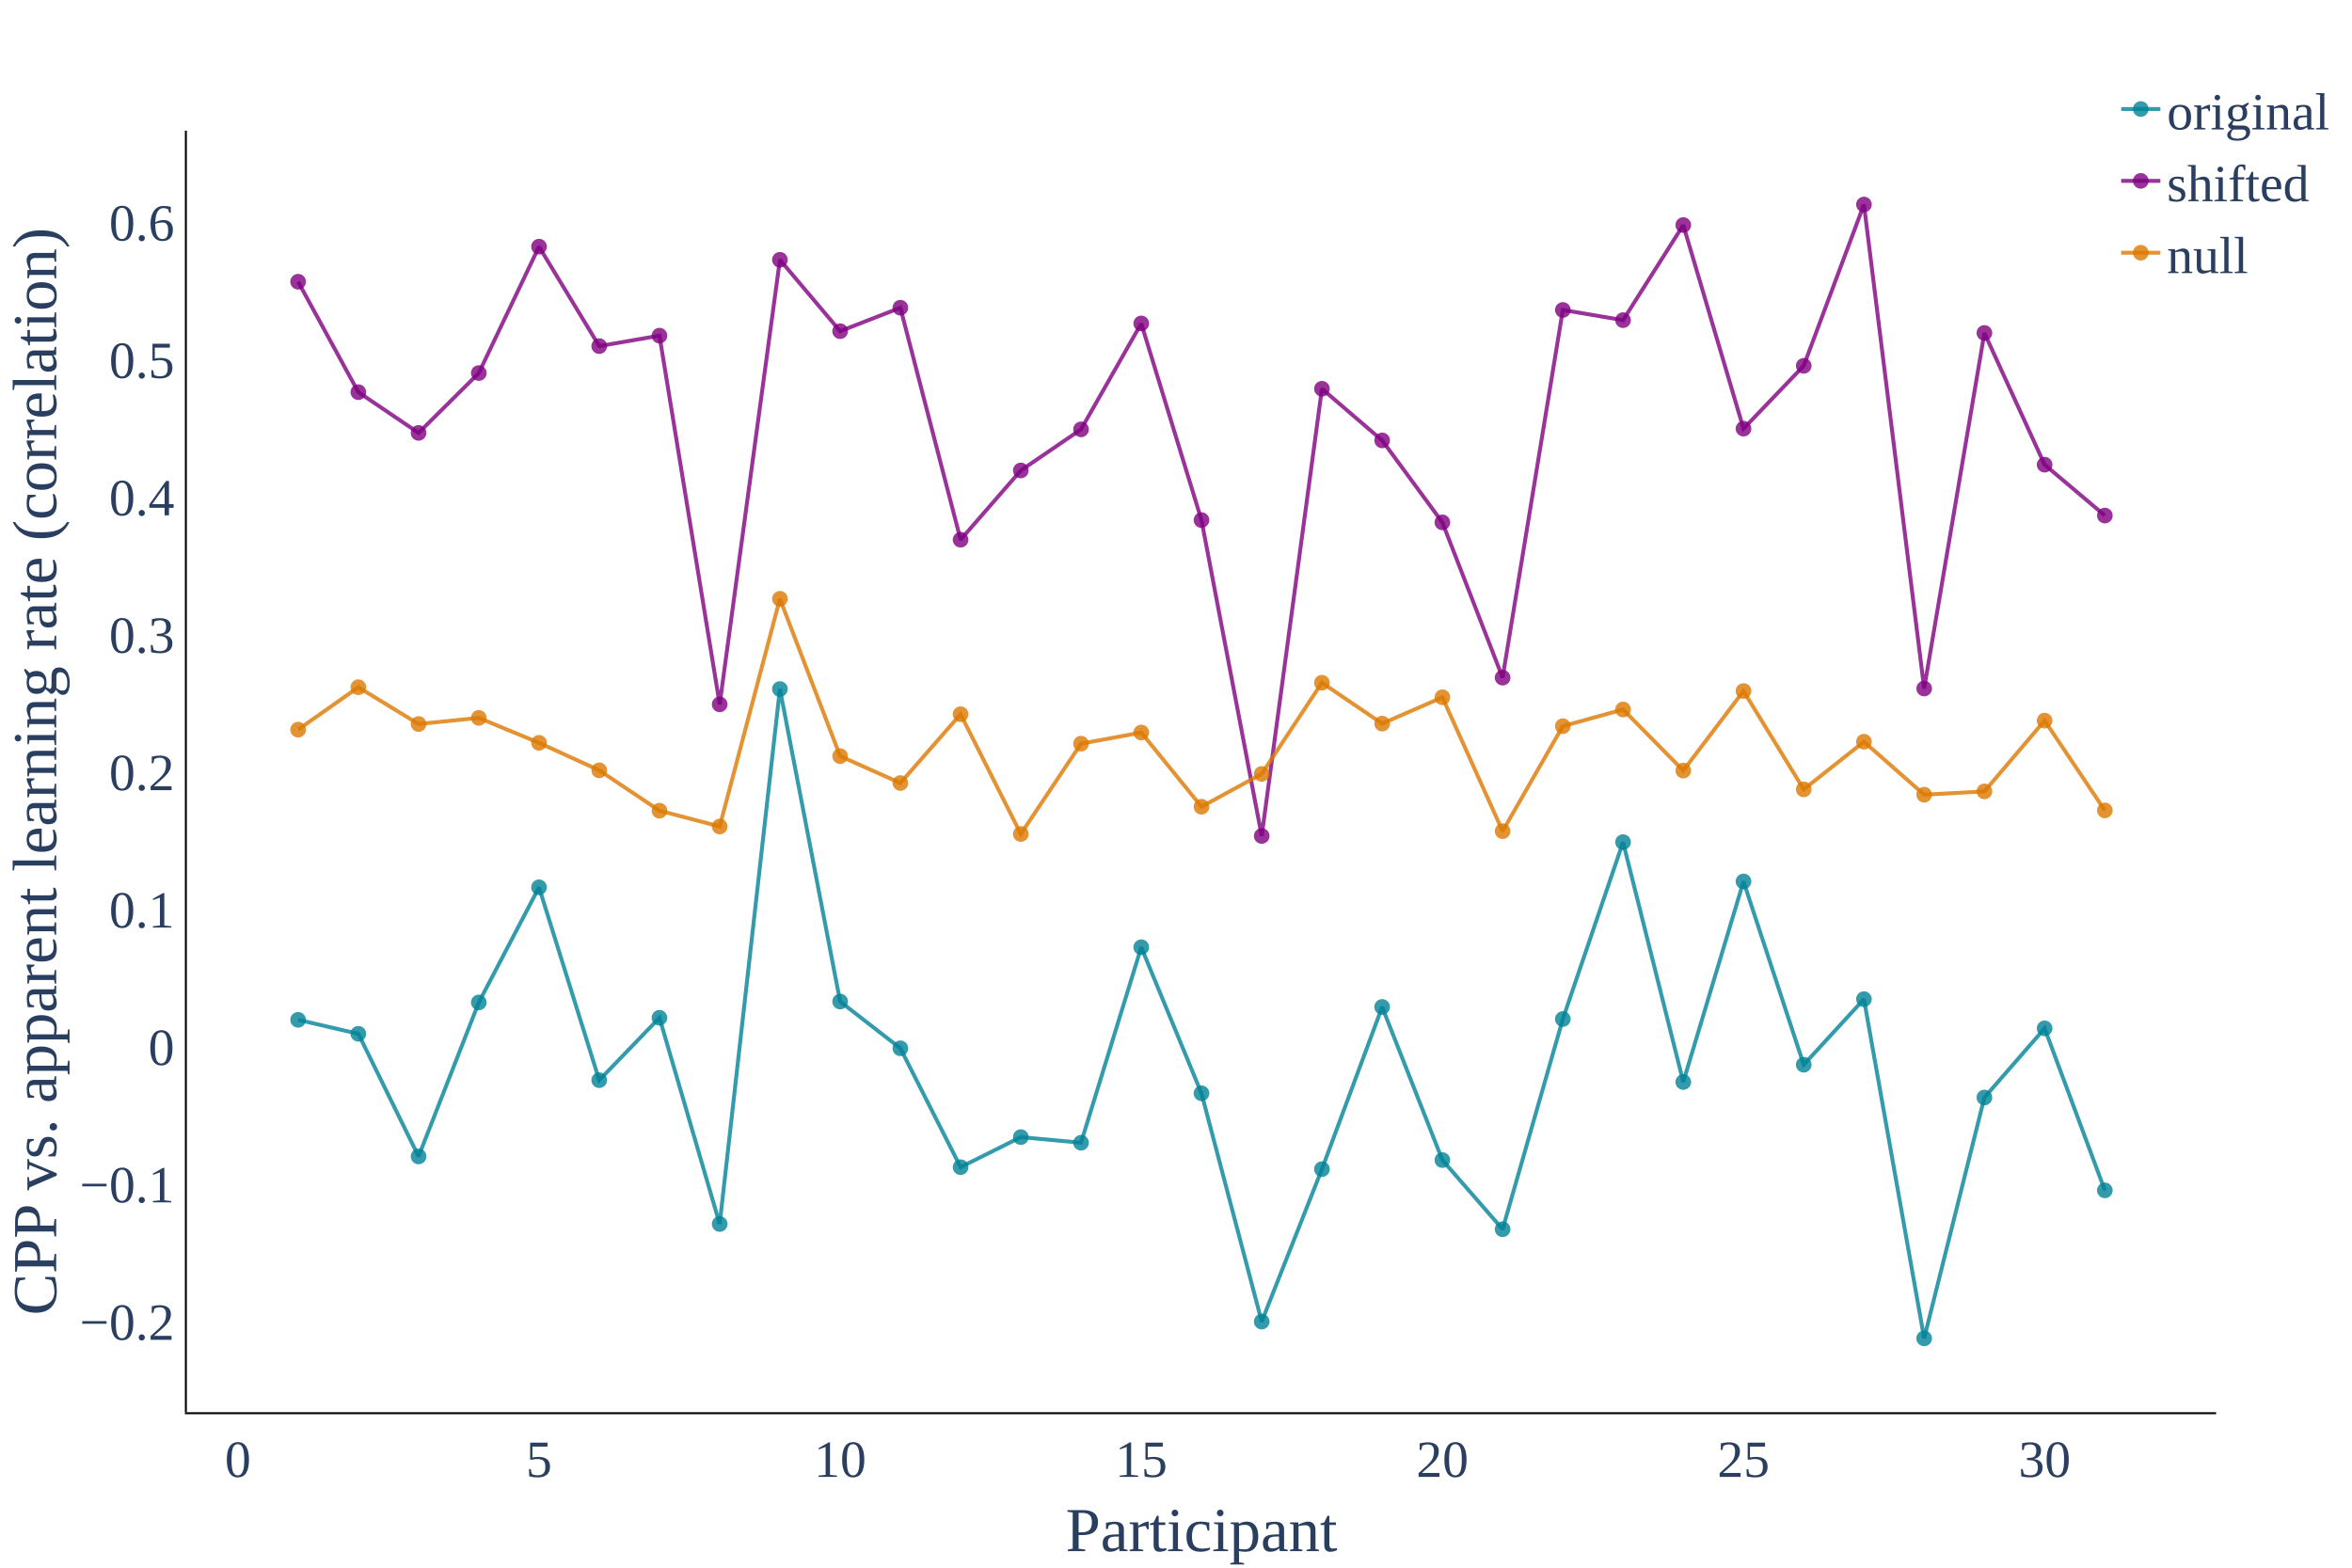
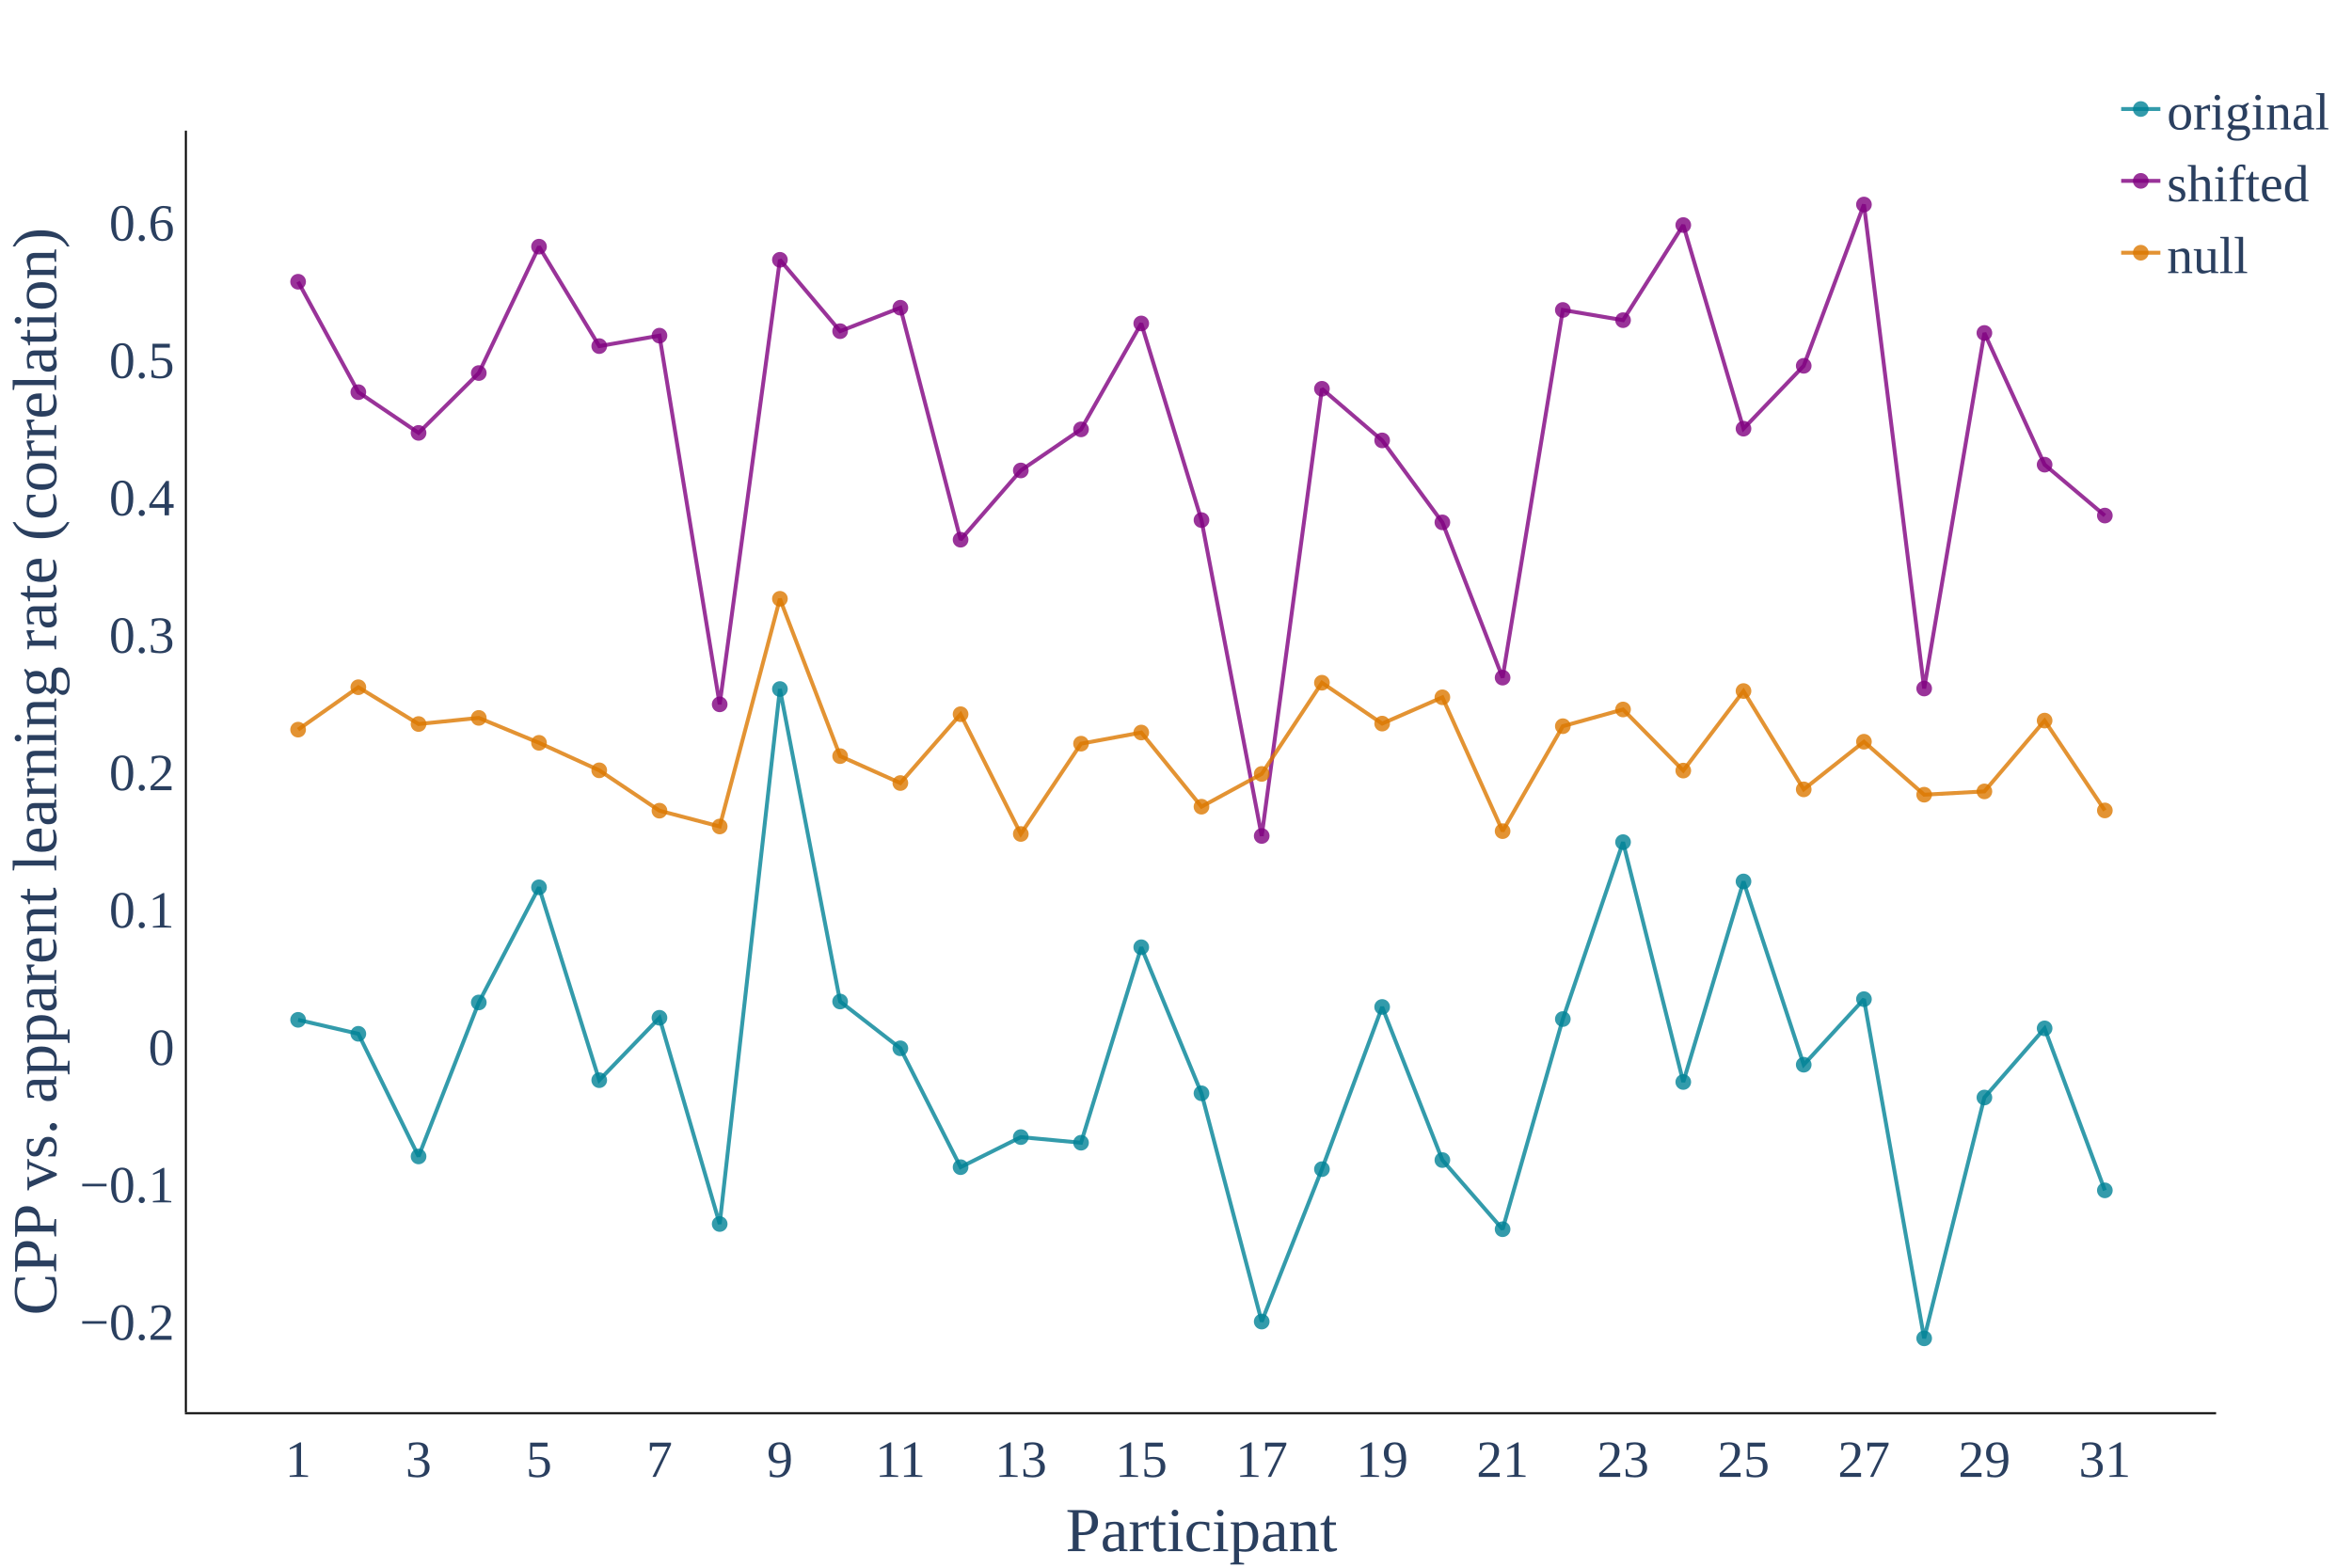
<svg xmlns="http://www.w3.org/2000/svg" class="main-svg" width="1800" height="1200" style="" viewBox="0 0 1800 1200">
  <rect x="0" y="0" width="1800" height="1200" style="fill: rgb(255, 255, 255); fill-opacity: 1;" />
-   <defs id="defs-4ee363">
+   <defs id="defs-1d7383">
    <g class="clips">
-       <clipPath id="clip4ee363xyplot" class="plotclip">
+       <clipPath id="clip1d7383xyplot" class="plotclip">
        <rect width="1553" height="981" />
      </clipPath>
-       <clipPath class="axesclip" id="clip4ee363x">
+       <clipPath class="axesclip" id="clip1d7383x">
        <rect x="143" y="0" width="1553" height="1200" />
      </clipPath>
-       <clipPath class="axesclip" id="clip4ee363y">
+       <clipPath class="axesclip" id="clip1d7383y">
        <rect x="0" y="100" width="1800" height="981" />
      </clipPath>
-       <clipPath class="axesclip" id="clip4ee363xy">
+       <clipPath class="axesclip" id="clip1d7383xy">
        <rect x="143" y="100" width="1553" height="981" />
      </clipPath>
    </g>
    <g class="gradients" />
    <g class="patterns" />
  </defs>
  <g class="bglayer">
    <rect class="bg" x="143" y="100" width="1553" height="981" style="fill: rgb(255, 255, 255); fill-opacity: 1; stroke-width: 0;" />
  </g>
  <g class="layer-below">
    <g class="imagelayer" />
    <g class="shapelayer" />
  </g>
  <g class="cartesianlayer">
    <g class="subplot xy">
      <g class="layer-subplot">
        <g class="shapelayer" />
        <g class="imagelayer" />
      </g>
      <g class="minor-gridlayer">
        <g class="x" />
        <g class="y" />
      </g>
      <g class="gridlayer">
        <g class="x">
+           <path class="xgrid crisp" transform="translate(228.15,0)" d="M0,100v981" style="stroke: rgb(255, 255, 255); stroke-opacity: 1; stroke-width: 1px;" />
+           <path class="xgrid crisp" transform="translate(320.33,0)" d="M0,100v981" style="stroke: rgb(255, 255, 255); stroke-opacity: 1; stroke-width: 1px;" />
          <path class="xgrid crisp" transform="translate(412.51,0)" d="M0,100v981" style="stroke: rgb(255, 255, 255); stroke-opacity: 1; stroke-width: 1px;" />
-           <path class="xgrid crisp" transform="translate(642.96,0)" d="M0,100v981" style="stroke: rgb(255, 255, 255); stroke-opacity: 1; stroke-width: 1px;" />
+           <path class="xgrid crisp" transform="translate(504.69,0)" d="M0,100v981" style="stroke: rgb(255, 255, 255); stroke-opacity: 1; stroke-width: 1px;" />
+           <path class="xgrid crisp" transform="translate(596.87,0)" d="M0,100v981" style="stroke: rgb(255, 255, 255); stroke-opacity: 1; stroke-width: 1px;" />
+           <path class="xgrid crisp" transform="translate(689.05,0)" d="M0,100v981" style="stroke: rgb(255, 255, 255); stroke-opacity: 1; stroke-width: 1px;" />
+           <path class="xgrid crisp" transform="translate(781.23,0)" d="M0,100v981" style="stroke: rgb(255, 255, 255); stroke-opacity: 1; stroke-width: 1px;" />
          <path class="xgrid crisp" transform="translate(873.41,0)" d="M0,100v981" style="stroke: rgb(255, 255, 255); stroke-opacity: 1; stroke-width: 1px;" />
-           <path class="xgrid crisp" transform="translate(1103.86,0)" d="M0,100v981" style="stroke: rgb(255, 255, 255); stroke-opacity: 1; stroke-width: 1px;" />
+           <path class="xgrid crisp" transform="translate(965.59,0)" d="M0,100v981" style="stroke: rgb(255, 255, 255); stroke-opacity: 1; stroke-width: 1px;" />
+           <path class="xgrid crisp" transform="translate(1057.77,0)" d="M0,100v981" style="stroke: rgb(255, 255, 255); stroke-opacity: 1; stroke-width: 1px;" />
+           <path class="xgrid crisp" transform="translate(1149.95,0)" d="M0,100v981" style="stroke: rgb(255, 255, 255); stroke-opacity: 1; stroke-width: 1px;" />
+           <path class="xgrid crisp" transform="translate(1242.13,0)" d="M0,100v981" style="stroke: rgb(255, 255, 255); stroke-opacity: 1; stroke-width: 1px;" />
          <path class="xgrid crisp" transform="translate(1334.31,0)" d="M0,100v981" style="stroke: rgb(255, 255, 255); stroke-opacity: 1; stroke-width: 1px;" />
-           <path class="xgrid crisp" transform="translate(1564.76,0)" d="M0,100v981" style="stroke: rgb(255, 255, 255); stroke-opacity: 1; stroke-width: 1px;" />
+           <path class="xgrid crisp" transform="translate(1426.49,0)" d="M0,100v981" style="stroke: rgb(255, 255, 255); stroke-opacity: 1; stroke-width: 1px;" />
+           <path class="xgrid crisp" transform="translate(1518.67,0)" d="M0,100v981" style="stroke: rgb(255, 255, 255); stroke-opacity: 1; stroke-width: 1px;" />
+           <path class="xgrid crisp" transform="translate(1610.85,0)" d="M0,100v981" style="stroke: rgb(255, 255, 255); stroke-opacity: 1; stroke-width: 1px;" />
        </g>
        <g class="y">
          <path class="ygrid crisp" transform="translate(0,1011.55)" d="M143,0h1553" style="stroke: rgb(255, 255, 255); stroke-opacity: 1; stroke-width: 1px;" />
          <path class="ygrid crisp" transform="translate(0,906.37)" d="M143,0h1553" style="stroke: rgb(255, 255, 255); stroke-opacity: 1; stroke-width: 1px;" />
          <path class="ygrid crisp" transform="translate(0,696.01)" d="M143,0h1553" style="stroke: rgb(255, 255, 255); stroke-opacity: 1; stroke-width: 1px;" />
          <path class="ygrid crisp" transform="translate(0,590.83)" d="M143,0h1553" style="stroke: rgb(255, 255, 255); stroke-opacity: 1; stroke-width: 1px;" />
          <path class="ygrid crisp" transform="translate(0,485.66)" d="M143,0h1553" style="stroke: rgb(255, 255, 255); stroke-opacity: 1; stroke-width: 1px;" />
          <path class="ygrid crisp" transform="translate(0,380.48)" d="M143,0h1553" style="stroke: rgb(255, 255, 255); stroke-opacity: 1; stroke-width: 1px;" />
          <path class="ygrid crisp" transform="translate(0,275.3)" d="M143,0h1553" style="stroke: rgb(255, 255, 255); stroke-opacity: 1; stroke-width: 1px;" />
          <path class="ygrid crisp" transform="translate(0,170.12)" d="M143,0h1553" style="stroke: rgb(255, 255, 255); stroke-opacity: 1; stroke-width: 1px;" />
        </g>
      </g>
      <g class="zerolinelayer">
        <path class="xzl zl crisp" transform="translate(182.06,0)" d="M0,100v981" style="stroke: rgb(255, 255, 255); stroke-opacity: 1; stroke-width: 2px;" />
        <path class="yzl zl crisp" transform="translate(0,801.19)" d="M143,0h1553" style="stroke: rgb(255, 255, 255); stroke-opacity: 1; stroke-width: 2px;" />
      </g>
      <g class="layer-between">
        <g class="shapelayer" />
        <g class="imagelayer" />
      </g>
      <path class="xlines-below" />
      <path class="ylines-below" />
      <g class="overlines-below" />
      <g class="xaxislayer-below" />
      <g class="yaxislayer-below" />
      <g class="overaxes-below" />
      <g class="overplot">
-         <g class="xy" transform="translate(143,100)" clip-path="url(#clip4ee363xyplot)">
+         <g class="xy" transform="translate(143,100)" clip-path="url(#clip1d7383xyplot)">
          <g class="scatterlayer mlayer">
-             <g class="trace scatter traced3388d" style="stroke-miterlimit: 2; opacity: 1;">
+             <g class="trace scatter tracefc077d" style="stroke-miterlimit: 2; opacity: 1;">
              <g class="fills" />
              <g class="errorbars" />
              <g class="lines">
                <path class="js-line" d="M85.15,680.64L131.24,691.33L177.33,785.21L223.42,667.34L269.51,579.2L315.6,726.83L361.69,679.06L407.78,836.93L453.87,427.43L499.96,666.63L546.05,702.44L592.14,793.42L638.23,770.41L684.32,774.71L730.41,625.07L776.5,736.88L822.59,911.62L868.68,794.94L914.77,670.78L960.86,787.99L1006.95,840.92L1053.04,680.05L1099.13,544.62L1145.22,728.23L1191.31,574.71L1237.4,714.99L1283.49,664.81L1329.58,924.45L1375.67,740.1L1421.76,687.17L1467.85,811.17" style="vector-effect: none; fill: none; stroke: rgb(0, 130, 150); stroke-opacity: 0.8; stroke-width: 3px; opacity: 1;" />
              </g>
              <g class="points">
                <path class="point" transform="translate(85.15,680.64)" d="M6,0A6,6 0 1,1 0,-6A6,6 0 0,1 6,0Z" style="opacity: 1; stroke-width: 0px; fill: rgb(0, 130, 150); fill-opacity: 0.8;" />
                <path class="point" transform="translate(131.24,691.33)" d="M6,0A6,6 0 1,1 0,-6A6,6 0 0,1 6,0Z" style="opacity: 1; stroke-width: 0px; fill: rgb(0, 130, 150); fill-opacity: 0.8;" />
                <path class="point" transform="translate(177.33,785.21)" d="M6,0A6,6 0 1,1 0,-6A6,6 0 0,1 6,0Z" style="opacity: 1; stroke-width: 0px; fill: rgb(0, 130, 150); fill-opacity: 0.8;" />
                <path class="point" transform="translate(223.42,667.34)" d="M6,0A6,6 0 1,1 0,-6A6,6 0 0,1 6,0Z" style="opacity: 1; stroke-width: 0px; fill: rgb(0, 130, 150); fill-opacity: 0.8;" />
                <path class="point" transform="translate(269.51,579.2)" d="M6,0A6,6 0 1,1 0,-6A6,6 0 0,1 6,0Z" style="opacity: 1; stroke-width: 0px; fill: rgb(0, 130, 150); fill-opacity: 0.8;" />
                <path class="point" transform="translate(315.6,726.83)" d="M6,0A6,6 0 1,1 0,-6A6,6 0 0,1 6,0Z" style="opacity: 1; stroke-width: 0px; fill: rgb(0, 130, 150); fill-opacity: 0.8;" />
                <path class="point" transform="translate(361.69,679.06)" d="M6,0A6,6 0 1,1 0,-6A6,6 0 0,1 6,0Z" style="opacity: 1; stroke-width: 0px; fill: rgb(0, 130, 150); fill-opacity: 0.8;" />
                <path class="point" transform="translate(407.78,836.93)" d="M6,0A6,6 0 1,1 0,-6A6,6 0 0,1 6,0Z" style="opacity: 1; stroke-width: 0px; fill: rgb(0, 130, 150); fill-opacity: 0.8;" />
                <path class="point" transform="translate(453.87,427.43)" d="M6,0A6,6 0 1,1 0,-6A6,6 0 0,1 6,0Z" style="opacity: 1; stroke-width: 0px; fill: rgb(0, 130, 150); fill-opacity: 0.8;" />
                <path class="point" transform="translate(499.96,666.63)" d="M6,0A6,6 0 1,1 0,-6A6,6 0 0,1 6,0Z" style="opacity: 1; stroke-width: 0px; fill: rgb(0, 130, 150); fill-opacity: 0.8;" />
                <path class="point" transform="translate(546.05,702.44)" d="M6,0A6,6 0 1,1 0,-6A6,6 0 0,1 6,0Z" style="opacity: 1; stroke-width: 0px; fill: rgb(0, 130, 150); fill-opacity: 0.8;" />
                <path class="point" transform="translate(592.14,793.42)" d="M6,0A6,6 0 1,1 0,-6A6,6 0 0,1 6,0Z" style="opacity: 1; stroke-width: 0px; fill: rgb(0, 130, 150); fill-opacity: 0.8;" />
                <path class="point" transform="translate(638.23,770.41)" d="M6,0A6,6 0 1,1 0,-6A6,6 0 0,1 6,0Z" style="opacity: 1; stroke-width: 0px; fill: rgb(0, 130, 150); fill-opacity: 0.8;" />
                <path class="point" transform="translate(684.32,774.71)" d="M6,0A6,6 0 1,1 0,-6A6,6 0 0,1 6,0Z" style="opacity: 1; stroke-width: 0px; fill: rgb(0, 130, 150); fill-opacity: 0.8;" />
                <path class="point" transform="translate(730.41,625.07)" d="M6,0A6,6 0 1,1 0,-6A6,6 0 0,1 6,0Z" style="opacity: 1; stroke-width: 0px; fill: rgb(0, 130, 150); fill-opacity: 0.8;" />
                <path class="point" transform="translate(776.5,736.88)" d="M6,0A6,6 0 1,1 0,-6A6,6 0 0,1 6,0Z" style="opacity: 1; stroke-width: 0px; fill: rgb(0, 130, 150); fill-opacity: 0.8;" />
                <path class="point" transform="translate(822.59,911.62)" d="M6,0A6,6 0 1,1 0,-6A6,6 0 0,1 6,0Z" style="opacity: 1; stroke-width: 0px; fill: rgb(0, 130, 150); fill-opacity: 0.8;" />
                <path class="point" transform="translate(868.68,794.94)" d="M6,0A6,6 0 1,1 0,-6A6,6 0 0,1 6,0Z" style="opacity: 1; stroke-width: 0px; fill: rgb(0, 130, 150); fill-opacity: 0.8;" />
                <path class="point" transform="translate(914.77,670.78)" d="M6,0A6,6 0 1,1 0,-6A6,6 0 0,1 6,0Z" style="opacity: 1; stroke-width: 0px; fill: rgb(0, 130, 150); fill-opacity: 0.8;" />
                <path class="point" transform="translate(960.86,787.99)" d="M6,0A6,6 0 1,1 0,-6A6,6 0 0,1 6,0Z" style="opacity: 1; stroke-width: 0px; fill: rgb(0, 130, 150); fill-opacity: 0.8;" />
                <path class="point" transform="translate(1006.95,840.92)" d="M6,0A6,6 0 1,1 0,-6A6,6 0 0,1 6,0Z" style="opacity: 1; stroke-width: 0px; fill: rgb(0, 130, 150); fill-opacity: 0.8;" />
                <path class="point" transform="translate(1053.04,680.05)" d="M6,0A6,6 0 1,1 0,-6A6,6 0 0,1 6,0Z" style="opacity: 1; stroke-width: 0px; fill: rgb(0, 130, 150); fill-opacity: 0.8;" />
                <path class="point" transform="translate(1099.13,544.62)" d="M6,0A6,6 0 1,1 0,-6A6,6 0 0,1 6,0Z" style="opacity: 1; stroke-width: 0px; fill: rgb(0, 130, 150); fill-opacity: 0.8;" />
                <path class="point" transform="translate(1145.22,728.23)" d="M6,0A6,6 0 1,1 0,-6A6,6 0 0,1 6,0Z" style="opacity: 1; stroke-width: 0px; fill: rgb(0, 130, 150); fill-opacity: 0.8;" />
                <path class="point" transform="translate(1191.31,574.71)" d="M6,0A6,6 0 1,1 0,-6A6,6 0 0,1 6,0Z" style="opacity: 1; stroke-width: 0px; fill: rgb(0, 130, 150); fill-opacity: 0.8;" />
                <path class="point" transform="translate(1237.4,714.99)" d="M6,0A6,6 0 1,1 0,-6A6,6 0 0,1 6,0Z" style="opacity: 1; stroke-width: 0px; fill: rgb(0, 130, 150); fill-opacity: 0.8;" />
                <path class="point" transform="translate(1283.49,664.81)" d="M6,0A6,6 0 1,1 0,-6A6,6 0 0,1 6,0Z" style="opacity: 1; stroke-width: 0px; fill: rgb(0, 130, 150); fill-opacity: 0.8;" />
                <path class="point" transform="translate(1329.58,924.45)" d="M6,0A6,6 0 1,1 0,-6A6,6 0 0,1 6,0Z" style="opacity: 1; stroke-width: 0px; fill: rgb(0, 130, 150); fill-opacity: 0.8;" />
                <path class="point" transform="translate(1375.67,740.1)" d="M6,0A6,6 0 1,1 0,-6A6,6 0 0,1 6,0Z" style="opacity: 1; stroke-width: 0px; fill: rgb(0, 130, 150); fill-opacity: 0.8;" />
                <path class="point" transform="translate(1421.76,687.17)" d="M6,0A6,6 0 1,1 0,-6A6,6 0 0,1 6,0Z" style="opacity: 1; stroke-width: 0px; fill: rgb(0, 130, 150); fill-opacity: 0.8;" />
                <path class="point" transform="translate(1467.85,811.17)" d="M6,0A6,6 0 1,1 0,-6A6,6 0 0,1 6,0Z" style="opacity: 1; stroke-width: 0px; fill: rgb(0, 130, 150); fill-opacity: 0.8;" />
              </g>
              <g class="text" />
            </g>
-             <g class="trace scatter tracedc2335" style="stroke-miterlimit: 2; opacity: 1;">
+             <g class="trace scatter trace37a14a" style="stroke-miterlimit: 2; opacity: 1;">
              <g class="fills" />
              <g class="errorbars" />
              <g class="lines">
                <path class="js-line" d="M85.15,115.66L131.24,200.19L177.33,231.36L223.42,185.56L269.51,88.8L315.6,164.93L361.69,156.93L407.78,439.15L453.87,98.87L499.96,153.5L546.05,135.55L592.14,313.13L638.23,260.12L684.32,228.67L730.41,147.59L776.5,298.11L822.59,539.9L868.68,197.59L914.77,237.11L960.86,299.86L1006.95,418.71L1053.04,137.27L1099.13,145.08L1145.22,72.27L1191.31,228.13L1237.4,180.01L1283.49,56.55L1329.58,427.04L1375.67,154.87L1421.76,255.69L1467.85,294.64" style="vector-effect: none; fill: none; stroke: rgb(128, 0, 128); stroke-opacity: 0.8; stroke-width: 3px; opacity: 1;" />
              </g>
              <g class="points">
                <path class="point" transform="translate(85.15,115.66)" d="M6,0A6,6 0 1,1 0,-6A6,6 0 0,1 6,0Z" style="opacity: 1; stroke-width: 0px; fill: rgb(128, 0, 128); fill-opacity: 0.8;" />
                <path class="point" transform="translate(131.24,200.19)" d="M6,0A6,6 0 1,1 0,-6A6,6 0 0,1 6,0Z" style="opacity: 1; stroke-width: 0px; fill: rgb(128, 0, 128); fill-opacity: 0.8;" />
                <path class="point" transform="translate(177.33,231.36)" d="M6,0A6,6 0 1,1 0,-6A6,6 0 0,1 6,0Z" style="opacity: 1; stroke-width: 0px; fill: rgb(128, 0, 128); fill-opacity: 0.8;" />
                <path class="point" transform="translate(223.42,185.56)" d="M6,0A6,6 0 1,1 0,-6A6,6 0 0,1 6,0Z" style="opacity: 1; stroke-width: 0px; fill: rgb(128, 0, 128); fill-opacity: 0.8;" />
                <path class="point" transform="translate(269.51,88.8)" d="M6,0A6,6 0 1,1 0,-6A6,6 0 0,1 6,0Z" style="opacity: 1; stroke-width: 0px; fill: rgb(128, 0, 128); fill-opacity: 0.8;" />
                <path class="point" transform="translate(315.6,164.93)" d="M6,0A6,6 0 1,1 0,-6A6,6 0 0,1 6,0Z" style="opacity: 1; stroke-width: 0px; fill: rgb(128, 0, 128); fill-opacity: 0.8;" />
                <path class="point" transform="translate(361.69,156.93)" d="M6,0A6,6 0 1,1 0,-6A6,6 0 0,1 6,0Z" style="opacity: 1; stroke-width: 0px; fill: rgb(128, 0, 128); fill-opacity: 0.8;" />
                <path class="point" transform="translate(407.78,439.15)" d="M6,0A6,6 0 1,1 0,-6A6,6 0 0,1 6,0Z" style="opacity: 1; stroke-width: 0px; fill: rgb(128, 0, 128); fill-opacity: 0.8;" />
                <path class="point" transform="translate(453.87,98.87)" d="M6,0A6,6 0 1,1 0,-6A6,6 0 0,1 6,0Z" style="opacity: 1; stroke-width: 0px; fill: rgb(128, 0, 128); fill-opacity: 0.8;" />
                <path class="point" transform="translate(499.96,153.5)" d="M6,0A6,6 0 1,1 0,-6A6,6 0 0,1 6,0Z" style="opacity: 1; stroke-width: 0px; fill: rgb(128, 0, 128); fill-opacity: 0.8;" />
                <path class="point" transform="translate(546.05,135.55)" d="M6,0A6,6 0 1,1 0,-6A6,6 0 0,1 6,0Z" style="opacity: 1; stroke-width: 0px; fill: rgb(128, 0, 128); fill-opacity: 0.8;" />
                <path class="point" transform="translate(592.14,313.13)" d="M6,0A6,6 0 1,1 0,-6A6,6 0 0,1 6,0Z" style="opacity: 1; stroke-width: 0px; fill: rgb(128, 0, 128); fill-opacity: 0.8;" />
                <path class="point" transform="translate(638.23,260.12)" d="M6,0A6,6 0 1,1 0,-6A6,6 0 0,1 6,0Z" style="opacity: 1; stroke-width: 0px; fill: rgb(128, 0, 128); fill-opacity: 0.8;" />
                <path class="point" transform="translate(684.32,228.67)" d="M6,0A6,6 0 1,1 0,-6A6,6 0 0,1 6,0Z" style="opacity: 1; stroke-width: 0px; fill: rgb(128, 0, 128); fill-opacity: 0.8;" />
                <path class="point" transform="translate(730.41,147.59)" d="M6,0A6,6 0 1,1 0,-6A6,6 0 0,1 6,0Z" style="opacity: 1; stroke-width: 0px; fill: rgb(128, 0, 128); fill-opacity: 0.8;" />
                <path class="point" transform="translate(776.5,298.11)" d="M6,0A6,6 0 1,1 0,-6A6,6 0 0,1 6,0Z" style="opacity: 1; stroke-width: 0px; fill: rgb(128, 0, 128); fill-opacity: 0.8;" />
                <path class="point" transform="translate(822.59,539.9)" d="M6,0A6,6 0 1,1 0,-6A6,6 0 0,1 6,0Z" style="opacity: 1; stroke-width: 0px; fill: rgb(128, 0, 128); fill-opacity: 0.8;" />
                <path class="point" transform="translate(868.68,197.59)" d="M6,0A6,6 0 1,1 0,-6A6,6 0 0,1 6,0Z" style="opacity: 1; stroke-width: 0px; fill: rgb(128, 0, 128); fill-opacity: 0.8;" />
                <path class="point" transform="translate(914.77,237.11)" d="M6,0A6,6 0 1,1 0,-6A6,6 0 0,1 6,0Z" style="opacity: 1; stroke-width: 0px; fill: rgb(128, 0, 128); fill-opacity: 0.8;" />
                <path class="point" transform="translate(960.86,299.86)" d="M6,0A6,6 0 1,1 0,-6A6,6 0 0,1 6,0Z" style="opacity: 1; stroke-width: 0px; fill: rgb(128, 0, 128); fill-opacity: 0.8;" />
                <path class="point" transform="translate(1006.95,418.71)" d="M6,0A6,6 0 1,1 0,-6A6,6 0 0,1 6,0Z" style="opacity: 1; stroke-width: 0px; fill: rgb(128, 0, 128); fill-opacity: 0.8;" />
                <path class="point" transform="translate(1053.04,137.27)" d="M6,0A6,6 0 1,1 0,-6A6,6 0 0,1 6,0Z" style="opacity: 1; stroke-width: 0px; fill: rgb(128, 0, 128); fill-opacity: 0.8;" />
                <path class="point" transform="translate(1099.13,145.08)" d="M6,0A6,6 0 1,1 0,-6A6,6 0 0,1 6,0Z" style="opacity: 1; stroke-width: 0px; fill: rgb(128, 0, 128); fill-opacity: 0.8;" />
                <path class="point" transform="translate(1145.22,72.27)" d="M6,0A6,6 0 1,1 0,-6A6,6 0 0,1 6,0Z" style="opacity: 1; stroke-width: 0px; fill: rgb(128, 0, 128); fill-opacity: 0.8;" />
                <path class="point" transform="translate(1191.31,228.13)" d="M6,0A6,6 0 1,1 0,-6A6,6 0 0,1 6,0Z" style="opacity: 1; stroke-width: 0px; fill: rgb(128, 0, 128); fill-opacity: 0.8;" />
                <path class="point" transform="translate(1237.4,180.01)" d="M6,0A6,6 0 1,1 0,-6A6,6 0 0,1 6,0Z" style="opacity: 1; stroke-width: 0px; fill: rgb(128, 0, 128); fill-opacity: 0.8;" />
                <path class="point" transform="translate(1283.49,56.55)" d="M6,0A6,6 0 1,1 0,-6A6,6 0 0,1 6,0Z" style="opacity: 1; stroke-width: 0px; fill: rgb(128, 0, 128); fill-opacity: 0.8;" />
                <path class="point" transform="translate(1329.58,427.04)" d="M6,0A6,6 0 1,1 0,-6A6,6 0 0,1 6,0Z" style="opacity: 1; stroke-width: 0px; fill: rgb(128, 0, 128); fill-opacity: 0.8;" />
                <path class="point" transform="translate(1375.67,154.87)" d="M6,0A6,6 0 1,1 0,-6A6,6 0 0,1 6,0Z" style="opacity: 1; stroke-width: 0px; fill: rgb(128, 0, 128); fill-opacity: 0.8;" />
                <path class="point" transform="translate(1421.76,255.69)" d="M6,0A6,6 0 1,1 0,-6A6,6 0 0,1 6,0Z" style="opacity: 1; stroke-width: 0px; fill: rgb(128, 0, 128); fill-opacity: 0.8;" />
                <path class="point" transform="translate(1467.85,294.64)" d="M6,0A6,6 0 1,1 0,-6A6,6 0 0,1 6,0Z" style="opacity: 1; stroke-width: 0px; fill: rgb(128, 0, 128); fill-opacity: 0.8;" />
              </g>
              <g class="text" />
            </g>
-             <g class="trace scatter trace2a4cc5" style="stroke-miterlimit: 2; opacity: 1;">
+             <g class="trace scatter tracebc06c2" style="stroke-miterlimit: 2; opacity: 1;">
              <g class="fills" />
              <g class="errorbars" />
              <g class="lines">
                <path class="js-line" d="M85.15,458.51L131.24,426.04L177.33,454.21L223.42,449.52L269.51,468.6L315.6,489.65L361.69,520.55L407.78,532.64L453.87,358.35L499.96,478.78L546.05,499.38L592.14,446.7L638.23,538.37L684.32,469.25L730.41,460.72L776.5,517.5L822.59,492.4L868.68,422.6L914.77,453.89L960.86,433.76L1006.95,536.21L1053.04,455.87L1099.13,443.08L1145.22,489.85L1191.31,428.96L1237.4,504.23L1283.49,467.76L1329.58,508.31L1375.67,505.79L1421.76,451.58L1467.85,520.36" style="vector-effect: none; fill: none; stroke: rgb(220, 120, 0); stroke-opacity: 0.8; stroke-width: 3px; opacity: 1;" />
              </g>
              <g class="points">
                <path class="point" transform="translate(85.15,458.51)" d="M6,0A6,6 0 1,1 0,-6A6,6 0 0,1 6,0Z" style="opacity: 1; stroke-width: 0px; fill: rgb(220, 120, 0); fill-opacity: 0.8;" />
                <path class="point" transform="translate(131.24,426.04)" d="M6,0A6,6 0 1,1 0,-6A6,6 0 0,1 6,0Z" style="opacity: 1; stroke-width: 0px; fill: rgb(220, 120, 0); fill-opacity: 0.8;" />
                <path class="point" transform="translate(177.33,454.21)" d="M6,0A6,6 0 1,1 0,-6A6,6 0 0,1 6,0Z" style="opacity: 1; stroke-width: 0px; fill: rgb(220, 120, 0); fill-opacity: 0.8;" />
                <path class="point" transform="translate(223.42,449.52)" d="M6,0A6,6 0 1,1 0,-6A6,6 0 0,1 6,0Z" style="opacity: 1; stroke-width: 0px; fill: rgb(220, 120, 0); fill-opacity: 0.8;" />
                <path class="point" transform="translate(269.51,468.6)" d="M6,0A6,6 0 1,1 0,-6A6,6 0 0,1 6,0Z" style="opacity: 1; stroke-width: 0px; fill: rgb(220, 120, 0); fill-opacity: 0.8;" />
                <path class="point" transform="translate(315.6,489.65)" d="M6,0A6,6 0 1,1 0,-6A6,6 0 0,1 6,0Z" style="opacity: 1; stroke-width: 0px; fill: rgb(220, 120, 0); fill-opacity: 0.8;" />
                <path class="point" transform="translate(361.69,520.55)" d="M6,0A6,6 0 1,1 0,-6A6,6 0 0,1 6,0Z" style="opacity: 1; stroke-width: 0px; fill: rgb(220, 120, 0); fill-opacity: 0.8;" />
                <path class="point" transform="translate(407.78,532.64)" d="M6,0A6,6 0 1,1 0,-6A6,6 0 0,1 6,0Z" style="opacity: 1; stroke-width: 0px; fill: rgb(220, 120, 0); fill-opacity: 0.8;" />
                <path class="point" transform="translate(453.87,358.35)" d="M6,0A6,6 0 1,1 0,-6A6,6 0 0,1 6,0Z" style="opacity: 1; stroke-width: 0px; fill: rgb(220, 120, 0); fill-opacity: 0.8;" />
                <path class="point" transform="translate(499.96,478.78)" d="M6,0A6,6 0 1,1 0,-6A6,6 0 0,1 6,0Z" style="opacity: 1; stroke-width: 0px; fill: rgb(220, 120, 0); fill-opacity: 0.8;" />
                <path class="point" transform="translate(546.05,499.38)" d="M6,0A6,6 0 1,1 0,-6A6,6 0 0,1 6,0Z" style="opacity: 1; stroke-width: 0px; fill: rgb(220, 120, 0); fill-opacity: 0.8;" />
                <path class="point" transform="translate(592.14,446.7)" d="M6,0A6,6 0 1,1 0,-6A6,6 0 0,1 6,0Z" style="opacity: 1; stroke-width: 0px; fill: rgb(220, 120, 0); fill-opacity: 0.8;" />
                <path class="point" transform="translate(638.23,538.37)" d="M6,0A6,6 0 1,1 0,-6A6,6 0 0,1 6,0Z" style="opacity: 1; stroke-width: 0px; fill: rgb(220, 120, 0); fill-opacity: 0.8;" />
                <path class="point" transform="translate(684.32,469.25)" d="M6,0A6,6 0 1,1 0,-6A6,6 0 0,1 6,0Z" style="opacity: 1; stroke-width: 0px; fill: rgb(220, 120, 0); fill-opacity: 0.8;" />
                <path class="point" transform="translate(730.41,460.72)" d="M6,0A6,6 0 1,1 0,-6A6,6 0 0,1 6,0Z" style="opacity: 1; stroke-width: 0px; fill: rgb(220, 120, 0); fill-opacity: 0.8;" />
                <path class="point" transform="translate(776.5,517.5)" d="M6,0A6,6 0 1,1 0,-6A6,6 0 0,1 6,0Z" style="opacity: 1; stroke-width: 0px; fill: rgb(220, 120, 0); fill-opacity: 0.8;" />
                <path class="point" transform="translate(822.59,492.4)" d="M6,0A6,6 0 1,1 0,-6A6,6 0 0,1 6,0Z" style="opacity: 1; stroke-width: 0px; fill: rgb(220, 120, 0); fill-opacity: 0.8;" />
                <path class="point" transform="translate(868.68,422.6)" d="M6,0A6,6 0 1,1 0,-6A6,6 0 0,1 6,0Z" style="opacity: 1; stroke-width: 0px; fill: rgb(220, 120, 0); fill-opacity: 0.8;" />
                <path class="point" transform="translate(914.77,453.89)" d="M6,0A6,6 0 1,1 0,-6A6,6 0 0,1 6,0Z" style="opacity: 1; stroke-width: 0px; fill: rgb(220, 120, 0); fill-opacity: 0.8;" />
                <path class="point" transform="translate(960.86,433.76)" d="M6,0A6,6 0 1,1 0,-6A6,6 0 0,1 6,0Z" style="opacity: 1; stroke-width: 0px; fill: rgb(220, 120, 0); fill-opacity: 0.8;" />
                <path class="point" transform="translate(1006.95,536.21)" d="M6,0A6,6 0 1,1 0,-6A6,6 0 0,1 6,0Z" style="opacity: 1; stroke-width: 0px; fill: rgb(220, 120, 0); fill-opacity: 0.8;" />
                <path class="point" transform="translate(1053.04,455.87)" d="M6,0A6,6 0 1,1 0,-6A6,6 0 0,1 6,0Z" style="opacity: 1; stroke-width: 0px; fill: rgb(220, 120, 0); fill-opacity: 0.8;" />
                <path class="point" transform="translate(1099.13,443.08)" d="M6,0A6,6 0 1,1 0,-6A6,6 0 0,1 6,0Z" style="opacity: 1; stroke-width: 0px; fill: rgb(220, 120, 0); fill-opacity: 0.8;" />
                <path class="point" transform="translate(1145.22,489.85)" d="M6,0A6,6 0 1,1 0,-6A6,6 0 0,1 6,0Z" style="opacity: 1; stroke-width: 0px; fill: rgb(220, 120, 0); fill-opacity: 0.8;" />
                <path class="point" transform="translate(1191.31,428.96)" d="M6,0A6,6 0 1,1 0,-6A6,6 0 0,1 6,0Z" style="opacity: 1; stroke-width: 0px; fill: rgb(220, 120, 0); fill-opacity: 0.8;" />
                <path class="point" transform="translate(1237.4,504.23)" d="M6,0A6,6 0 1,1 0,-6A6,6 0 0,1 6,0Z" style="opacity: 1; stroke-width: 0px; fill: rgb(220, 120, 0); fill-opacity: 0.8;" />
                <path class="point" transform="translate(1283.49,467.76)" d="M6,0A6,6 0 1,1 0,-6A6,6 0 0,1 6,0Z" style="opacity: 1; stroke-width: 0px; fill: rgb(220, 120, 0); fill-opacity: 0.8;" />
                <path class="point" transform="translate(1329.58,508.31)" d="M6,0A6,6 0 1,1 0,-6A6,6 0 0,1 6,0Z" style="opacity: 1; stroke-width: 0px; fill: rgb(220, 120, 0); fill-opacity: 0.8;" />
                <path class="point" transform="translate(1375.67,505.79)" d="M6,0A6,6 0 1,1 0,-6A6,6 0 0,1 6,0Z" style="opacity: 1; stroke-width: 0px; fill: rgb(220, 120, 0); fill-opacity: 0.8;" />
                <path class="point" transform="translate(1421.76,451.58)" d="M6,0A6,6 0 1,1 0,-6A6,6 0 0,1 6,0Z" style="opacity: 1; stroke-width: 0px; fill: rgb(220, 120, 0); fill-opacity: 0.8;" />
                <path class="point" transform="translate(1467.85,520.36)" d="M6,0A6,6 0 1,1 0,-6A6,6 0 0,1 6,0Z" style="opacity: 1; stroke-width: 0px; fill: rgb(220, 120, 0); fill-opacity: 0.8;" />
              </g>
              <g class="text" />
            </g>
          </g>
        </g>
      </g>
      <path class="xlines-above crisp" d="M141.5,1081.75H1696" style="fill: none; stroke-width: 1.5px; stroke: rgb(0, 0, 0); stroke-opacity: 1;" />
      <path class="ylines-above crisp" d="M142.25,100V1081" style="fill: none; stroke-width: 1.5px; stroke: rgb(0, 0, 0); stroke-opacity: 1;" />
      <g class="overlines-above" />
      <g class="xaxislayer-above">
        <g class="xtick">
-           <text text-anchor="middle" x="0" y="1130.5" transform="translate(182.06,0)" style="font-family: 'Times New Roman'; font-size: 40px; fill: rgb(42, 63, 95); fill-opacity: 1; white-space: pre; opacity: 1;">0</text>
+           <text text-anchor="middle" x="0" y="1130.5" transform="translate(228.15,0)" style="font-family: 'Times New Roman'; font-size: 40px; fill: rgb(42, 63, 95); fill-opacity: 1; white-space: pre; opacity: 1;">1</text>
+         </g>
+         <g class="xtick">
+           <text text-anchor="middle" x="0" y="1130.5" style="font-family: 'Times New Roman'; font-size: 40px; fill: rgb(42, 63, 95); fill-opacity: 1; white-space: pre; opacity: 1;" transform="translate(320.33,0)">3</text>
        </g>
        <g class="xtick">
          <text text-anchor="middle" x="0" y="1130.5" style="font-family: 'Times New Roman'; font-size: 40px; fill: rgb(42, 63, 95); fill-opacity: 1; white-space: pre; opacity: 1;" transform="translate(412.51,0)">5</text>
        </g>
        <g class="xtick">
-           <text text-anchor="middle" x="0" y="1130.5" style="font-family: 'Times New Roman'; font-size: 40px; fill: rgb(42, 63, 95); fill-opacity: 1; white-space: pre; opacity: 1;" transform="translate(642.96,0)">10</text>
+           <text text-anchor="middle" x="0" y="1130.5" style="font-family: 'Times New Roman'; font-size: 40px; fill: rgb(42, 63, 95); fill-opacity: 1; white-space: pre; opacity: 1;" transform="translate(504.69,0)">7</text>
+         </g>
+         <g class="xtick">
+           <text text-anchor="middle" x="0" y="1130.5" style="font-family: 'Times New Roman'; font-size: 40px; fill: rgb(42, 63, 95); fill-opacity: 1; white-space: pre; opacity: 1;" transform="translate(596.87,0)">9</text>
+         </g>
+         <g class="xtick">
+           <text text-anchor="middle" x="0" y="1130.5" style="font-family: 'Times New Roman'; font-size: 40px; fill: rgb(42, 63, 95); fill-opacity: 1; white-space: pre; opacity: 1;" transform="translate(689.05,0)">11</text>
+         </g>
+         <g class="xtick">
+           <text text-anchor="middle" x="0" y="1130.5" style="font-family: 'Times New Roman'; font-size: 40px; fill: rgb(42, 63, 95); fill-opacity: 1; white-space: pre; opacity: 1;" transform="translate(781.23,0)">13</text>
        </g>
        <g class="xtick">
          <text text-anchor="middle" x="0" y="1130.5" style="font-family: 'Times New Roman'; font-size: 40px; fill: rgb(42, 63, 95); fill-opacity: 1; white-space: pre; opacity: 1;" transform="translate(873.41,0)">15</text>
        </g>
        <g class="xtick">
-           <text text-anchor="middle" x="0" y="1130.5" style="font-family: 'Times New Roman'; font-size: 40px; fill: rgb(42, 63, 95); fill-opacity: 1; white-space: pre; opacity: 1;" transform="translate(1103.86,0)">20</text>
+           <text text-anchor="middle" x="0" y="1130.5" style="font-family: 'Times New Roman'; font-size: 40px; fill: rgb(42, 63, 95); fill-opacity: 1; white-space: pre; opacity: 1;" transform="translate(965.59,0)">17</text>
+         </g>
+         <g class="xtick">
+           <text text-anchor="middle" x="0" y="1130.5" style="font-family: 'Times New Roman'; font-size: 40px; fill: rgb(42, 63, 95); fill-opacity: 1; white-space: pre; opacity: 1;" transform="translate(1057.77,0)">19</text>
+         </g>
+         <g class="xtick">
+           <text text-anchor="middle" x="0" y="1130.5" style="font-family: 'Times New Roman'; font-size: 40px; fill: rgb(42, 63, 95); fill-opacity: 1; white-space: pre; opacity: 1;" transform="translate(1149.95,0)">21</text>
+         </g>
+         <g class="xtick">
+           <text text-anchor="middle" x="0" y="1130.5" style="font-family: 'Times New Roman'; font-size: 40px; fill: rgb(42, 63, 95); fill-opacity: 1; white-space: pre; opacity: 1;" transform="translate(1242.13,0)">23</text>
        </g>
        <g class="xtick">
          <text text-anchor="middle" x="0" y="1130.5" style="font-family: 'Times New Roman'; font-size: 40px; fill: rgb(42, 63, 95); fill-opacity: 1; white-space: pre; opacity: 1;" transform="translate(1334.31,0)">25</text>
        </g>
        <g class="xtick">
-           <text text-anchor="middle" x="0" y="1130.5" style="font-family: 'Times New Roman'; font-size: 40px; fill: rgb(42, 63, 95); fill-opacity: 1; white-space: pre; opacity: 1;" transform="translate(1564.76,0)">30</text>
+           <text text-anchor="middle" x="0" y="1130.5" style="font-family: 'Times New Roman'; font-size: 40px; fill: rgb(42, 63, 95); fill-opacity: 1; white-space: pre; opacity: 1;" transform="translate(1426.49,0)">27</text>
+         </g>
+         <g class="xtick">
+           <text text-anchor="middle" x="0" y="1130.5" style="font-family: 'Times New Roman'; font-size: 40px; fill: rgb(42, 63, 95); fill-opacity: 1; white-space: pre; opacity: 1;" transform="translate(1518.67,0)">29</text>
+         </g>
+         <g class="xtick">
+           <text text-anchor="middle" x="0" y="1130.5" style="font-family: 'Times New Roman'; font-size: 40px; fill: rgb(42, 63, 95); fill-opacity: 1; white-space: pre; opacity: 1;" transform="translate(1610.85,0)">31</text>
        </g>
      </g>
      <g class="yaxislayer-above">
        <g class="ytick">
          <text text-anchor="end" x="133.5" y="14" transform="translate(0,1011.55)" style="font-family: 'Times New Roman'; font-size: 40px; fill: rgb(42, 63, 95); fill-opacity: 1; white-space: pre; opacity: 1;">−0.2</text>
        </g>
        <g class="ytick">
          <text text-anchor="end" x="133.5" y="14" style="font-family: 'Times New Roman'; font-size: 40px; fill: rgb(42, 63, 95); fill-opacity: 1; white-space: pre; opacity: 1;" transform="translate(0,906.37)">−0.1</text>
        </g>
        <g class="ytick">
          <text text-anchor="end" x="133.5" y="14" style="font-family: 'Times New Roman'; font-size: 40px; fill: rgb(42, 63, 95); fill-opacity: 1; white-space: pre; opacity: 1;" transform="translate(0,801.19)">0</text>
        </g>
        <g class="ytick">
          <text text-anchor="end" x="133.5" y="14" style="font-family: 'Times New Roman'; font-size: 40px; fill: rgb(42, 63, 95); fill-opacity: 1; white-space: pre; opacity: 1;" transform="translate(0,696.01)">0.1</text>
        </g>
        <g class="ytick">
          <text text-anchor="end" x="133.5" y="14" style="font-family: 'Times New Roman'; font-size: 40px; fill: rgb(42, 63, 95); fill-opacity: 1; white-space: pre; opacity: 1;" transform="translate(0,590.83)">0.2</text>
        </g>
        <g class="ytick">
          <text text-anchor="end" x="133.5" y="14" style="font-family: 'Times New Roman'; font-size: 40px; fill: rgb(42, 63, 95); fill-opacity: 1; white-space: pre; opacity: 1;" transform="translate(0,485.66)">0.3</text>
        </g>
        <g class="ytick">
          <text text-anchor="end" x="133.5" y="14" style="font-family: 'Times New Roman'; font-size: 40px; fill: rgb(42, 63, 95); fill-opacity: 1; white-space: pre; opacity: 1;" transform="translate(0,380.48)">0.4</text>
        </g>
        <g class="ytick">
          <text text-anchor="end" x="133.5" y="14" style="font-family: 'Times New Roman'; font-size: 40px; fill: rgb(42, 63, 95); fill-opacity: 1; white-space: pre; opacity: 1;" transform="translate(0,275.3)">0.5</text>
        </g>
        <g class="ytick">
          <text text-anchor="end" x="133.5" y="14" style="font-family: 'Times New Roman'; font-size: 40px; fill: rgb(42, 63, 95); fill-opacity: 1; white-space: pre; opacity: 1;" transform="translate(0,170.12)">0.6</text>
        </g>
      </g>
      <g class="overaxes-above" />
    </g>
  </g>
  <g class="polarlayer" />
  <g class="smithlayer" />
  <g class="ternarylayer" />
  <g class="geolayer" />
  <g class="funnelarealayer" />
  <g class="pielayer" />
  <g class="iciclelayer" />
  <g class="treemaplayer" />
  <g class="sunburstlayer" />
  <g class="glimages" />
-   <defs id="topdefs-4ee363">
+   <defs id="topdefs-1d7383">
    <g class="clips" />
-     <clipPath id="legend4ee363">
+     <clipPath id="legend1d7383">
      <rect width="170" height="175" x="0" y="0" />
    </clipPath>
  </defs>
  <g class="layer-above">
    <g class="imagelayer" />
    <g class="shapelayer" />
  </g>
  <g class="infolayer">
    <g class="legend" pointer-events="all" transform="translate(1618.35,50.95)">
      <rect class="bg" shape-rendering="crispEdges" width="170" height="175" x="0" y="0" style="stroke: rgb(68, 68, 68); stroke-opacity: 1; fill: rgb(255, 255, 255); fill-opacity: 1; stroke-width: 0px;" />
-       <g class="scrollbox" transform="" clip-path="url(#legend4ee363)">
+       <g class="scrollbox" transform="" clip-path="url(#legend1d7383)">
        <g class="groups">
          <g class="traces" transform="translate(0,32.5)" style="opacity: 1;">
            <text class="legendtext" text-anchor="start" x="40" y="15.6" style="font-family: 'Times New Roman'; font-size: 40px; fill: rgb(42, 63, 95); fill-opacity: 1; white-space: pre;">original</text>
            <g class="layers" style="opacity: 1;">
              <g class="legendfill" />
              <g class="legendlines">
                <path class="js-line" d="M5,0h30" style="fill: none; stroke: rgb(0, 130, 150); stroke-opacity: 0.8; stroke-width: 3px;" />
              </g>
              <g class="legendsymbols">
                <g class="legendpoints">
                  <path class="scatterpts" transform="translate(20,0)" d="M6,0A6,6 0 1,1 0,-6A6,6 0 0,1 6,0Z" style="opacity: 1; stroke-width: 0px; fill: rgb(0, 130, 150); fill-opacity: 0.8;" />
                </g>
              </g>
            </g>
            <rect class="legendtoggle" x="0" y="-27.5" width="164.422" height="55" style="fill: rgb(0, 0, 0); fill-opacity: 0;" />
          </g>
          <g class="traces" transform="translate(0,87.5)" style="opacity: 1;">
            <text class="legendtext" text-anchor="start" x="40" y="15.6" style="font-family: 'Times New Roman'; font-size: 40px; fill: rgb(42, 63, 95); fill-opacity: 1; white-space: pre;">shifted</text>
            <g class="layers" style="opacity: 1;">
              <g class="legendfill" />
              <g class="legendlines">
                <path class="js-line" d="M5,0h30" style="fill: none; stroke: rgb(128, 0, 128); stroke-opacity: 0.8; stroke-width: 3px;" />
              </g>
              <g class="legendsymbols">
                <g class="legendpoints">
                  <path class="scatterpts" transform="translate(20,0)" d="M6,0A6,6 0 1,1 0,-6A6,6 0 0,1 6,0Z" style="opacity: 1; stroke-width: 0px; fill: rgb(128, 0, 128); fill-opacity: 0.8;" />
                </g>
              </g>
            </g>
            <rect class="legendtoggle" x="0" y="-27.5" width="164.422" height="55" style="fill: rgb(0, 0, 0); fill-opacity: 0;" />
          </g>
          <g class="traces" transform="translate(0,142.5)" style="opacity: 1;">
            <text class="legendtext" text-anchor="start" x="40" y="15.6" style="font-family: 'Times New Roman'; font-size: 40px; fill: rgb(42, 63, 95); fill-opacity: 1; white-space: pre;">null</text>
            <g class="layers" style="opacity: 1;">
              <g class="legendfill" />
              <g class="legendlines">
                <path class="js-line" d="M5,0h30" style="fill: none; stroke: rgb(220, 120, 0); stroke-opacity: 0.8; stroke-width: 3px;" />
              </g>
              <g class="legendsymbols">
                <g class="legendpoints">
                  <path class="scatterpts" transform="translate(20,0)" d="M6,0A6,6 0 1,1 0,-6A6,6 0 0,1 6,0Z" style="opacity: 1; stroke-width: 0px; fill: rgb(220, 120, 0); fill-opacity: 0.8;" />
                </g>
              </g>
            </g>
            <rect class="legendtoggle" x="0" y="-27.5" width="164.422" height="55" style="fill: rgb(0, 0, 0); fill-opacity: 0;" />
          </g>
        </g>
      </g>
      <rect class="scrollbar" rx="20" ry="3" width="0" height="0" x="0" y="0" style="fill: rgb(128, 139, 164); fill-opacity: 1;" />
    </g>
    <g class="g-gtitle" />
    <g class="g-xtitle">
      <text class="xtitle" x="919.5" y="1187.35" text-anchor="middle" style="opacity: 1; font-family: 'Times New Roman'; font-size: 48px; fill: rgb(42, 63, 95); fill-opacity: 1; white-space: pre;">Participant</text>
    </g>
    <g class="g-ytitle" transform="translate(13.1123,0)">
      <text class="ytitle" transform="rotate(-90,29.8875,590.5)" x="29.888" y="590.5" text-anchor="middle" style="opacity: 1; font-family: 'Times New Roman'; font-size: 48px; fill: rgb(42, 63, 95); fill-opacity: 1; white-space: pre;">CPP vs. apparent learning rate (correlation)</text>
    </g>
  </g>
</svg>
